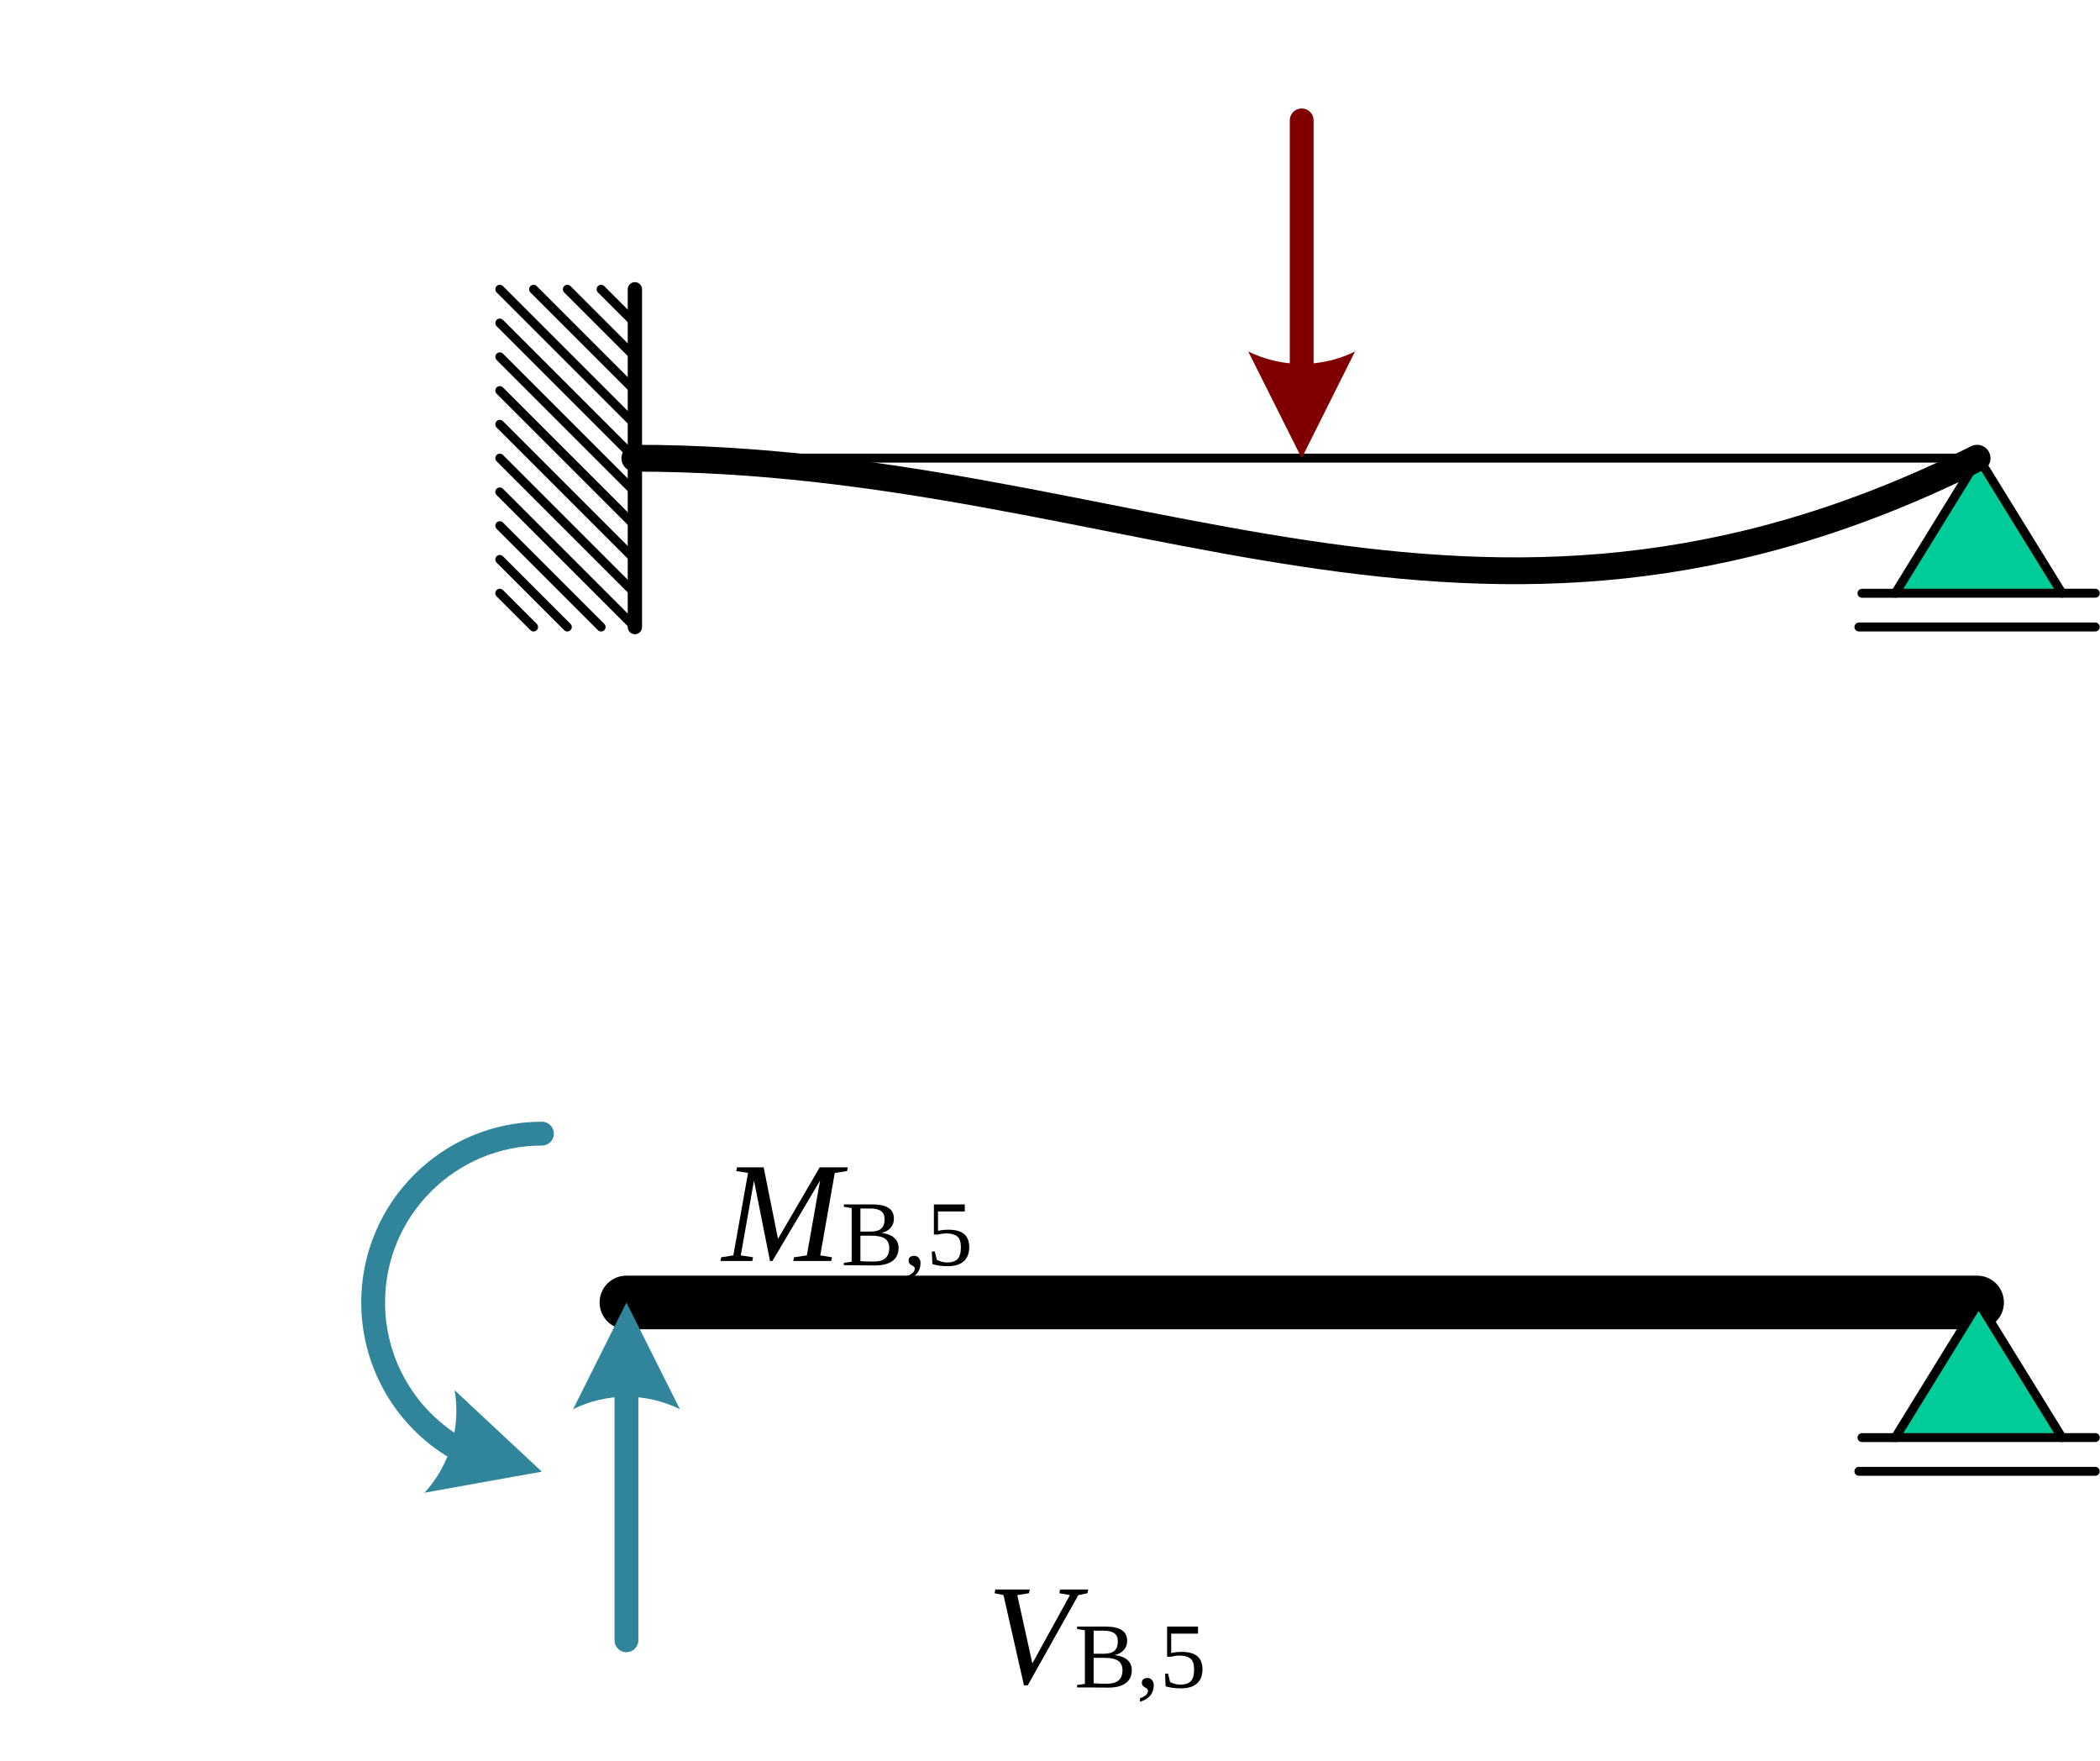
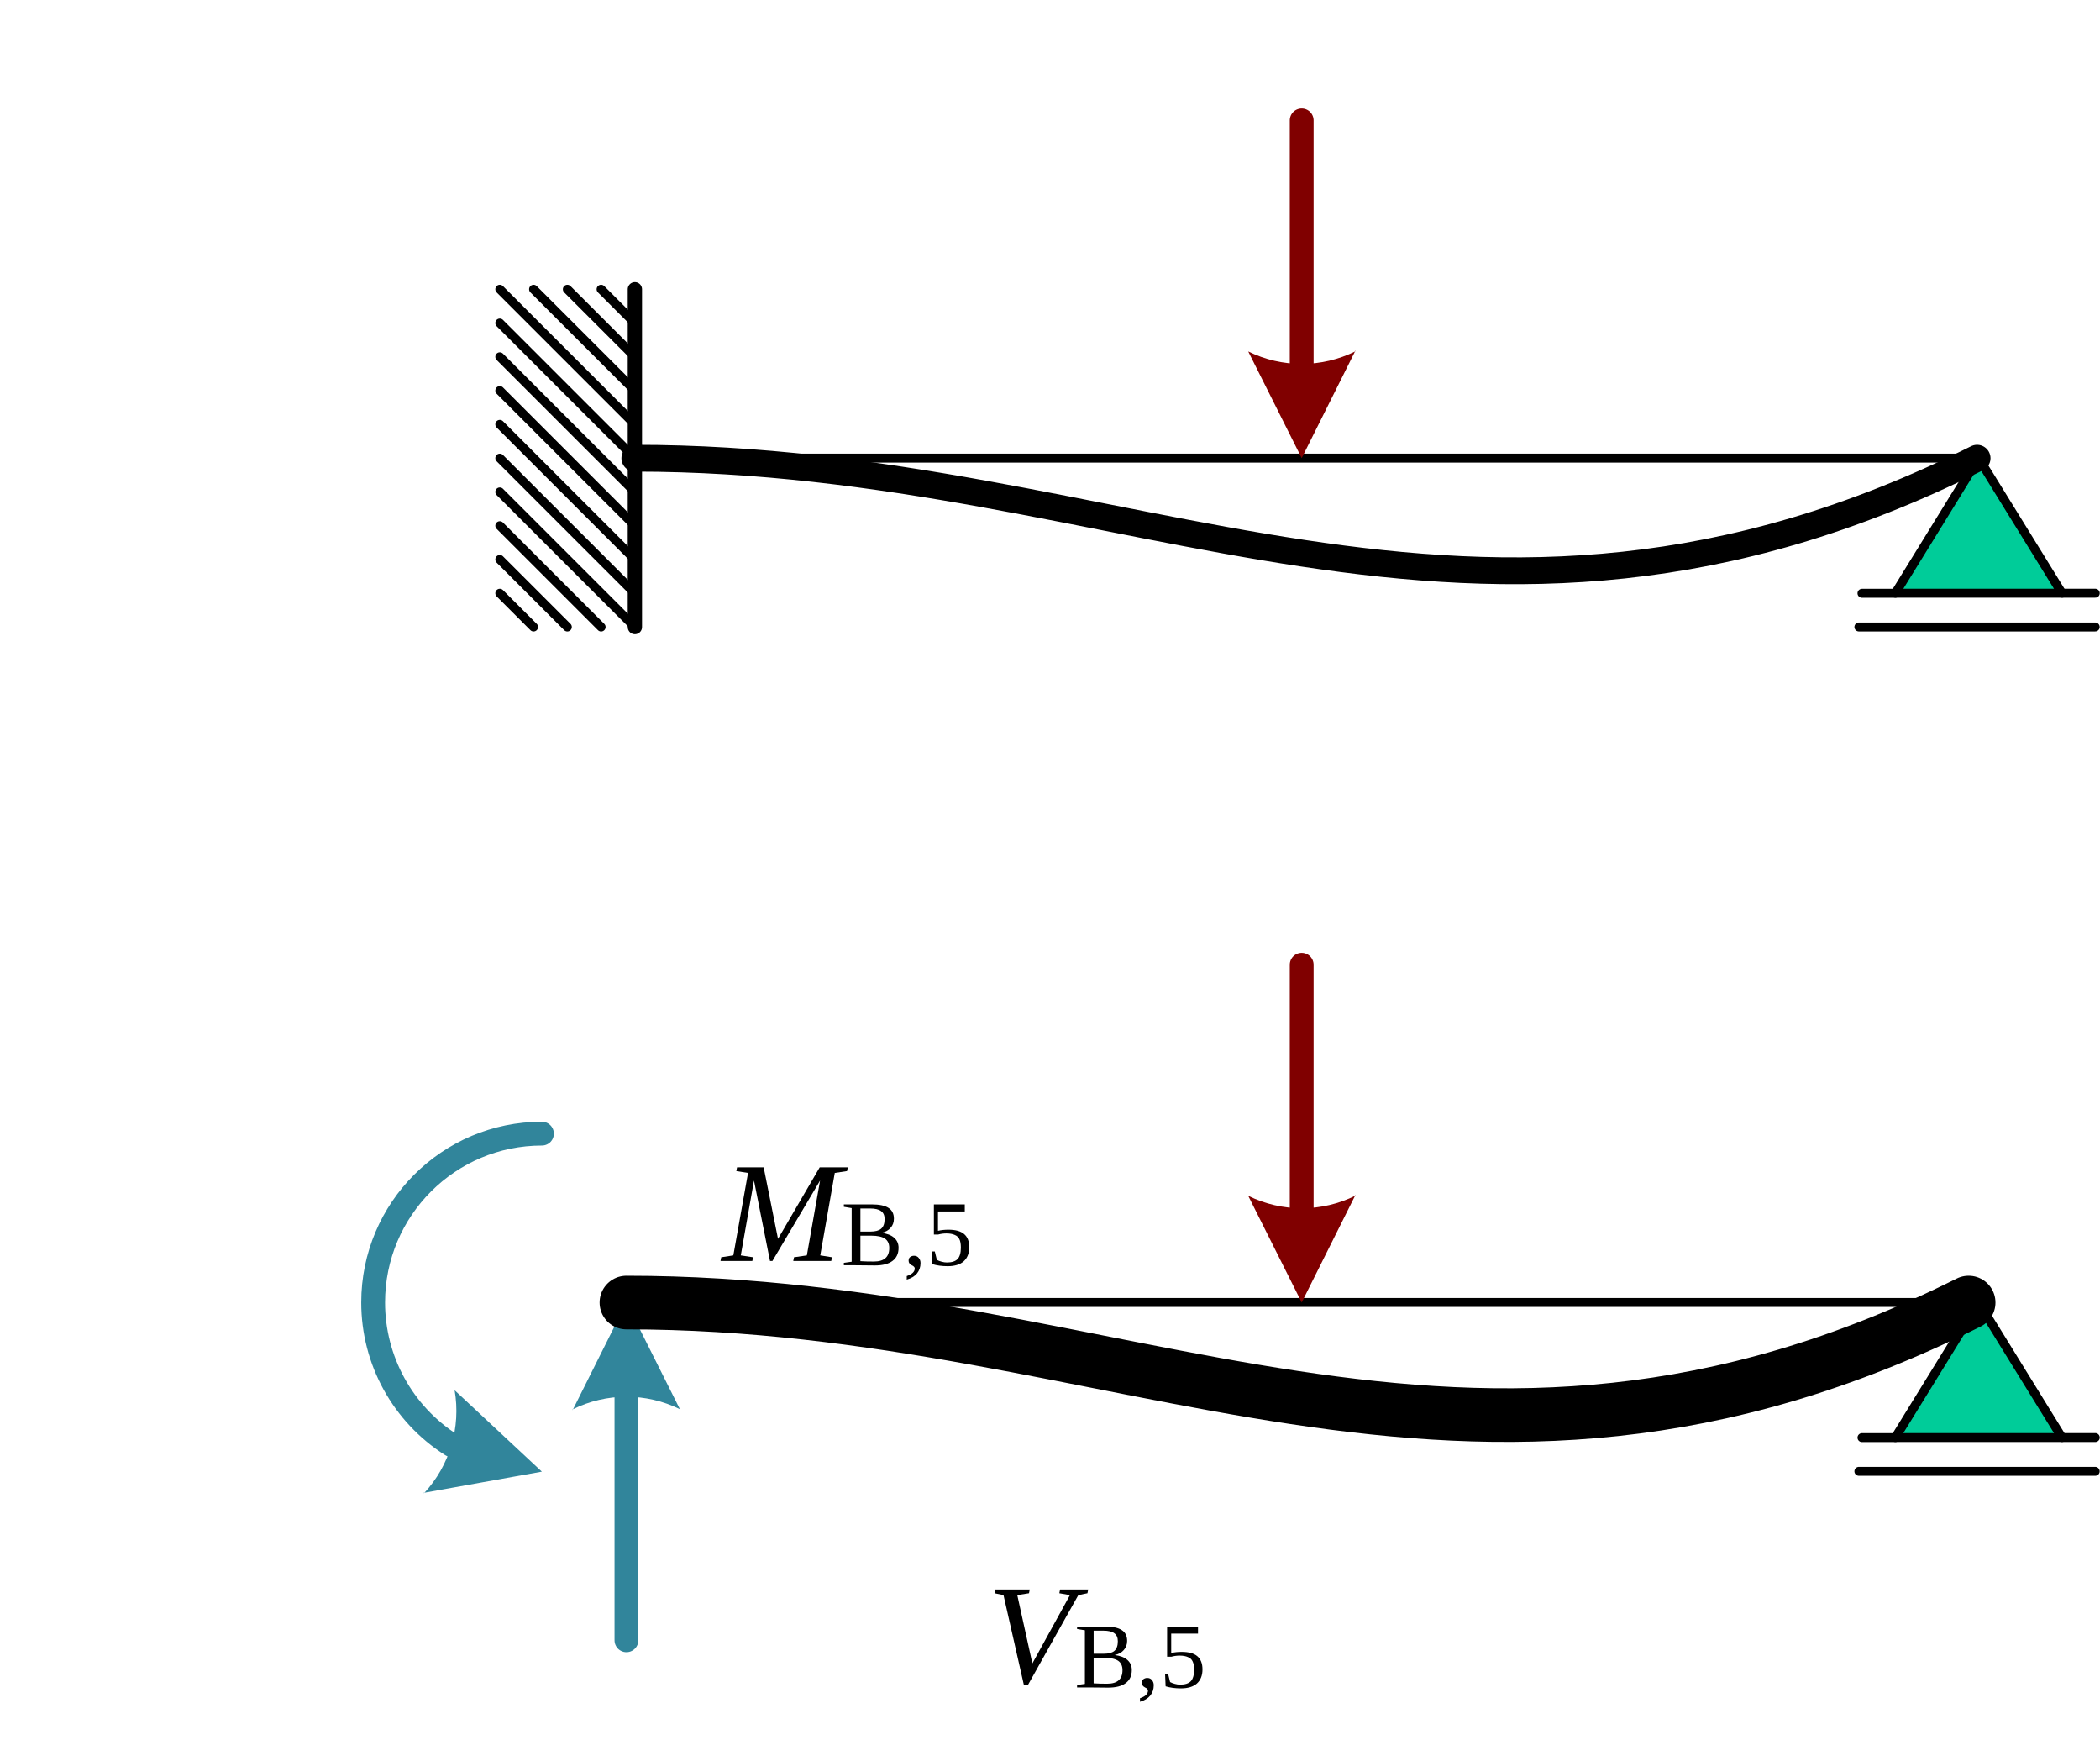
<svg xmlns="http://www.w3.org/2000/svg" xmlns:ns1="http://schemas.microsoft.com/visio/2003/SVGExtensions/" xmlns:xlink="http://www.w3.org/1999/xlink" width="2.448in" height="2.052in" viewBox="0 0 176.243 147.773" xml:space="preserve" color-interpolation-filters="sRGB" class="st14">
  <ns1:documentProperties ns1:langID="1043" ns1:metric="true" ns1:viewMarkup="false" />
  <style type="text/css">
	
		.st1 {stroke:#000000;stroke-linecap:round;stroke-linejoin:round;stroke-width:1.2}
		.st2 {stroke:#000000;stroke-linecap:round;stroke-linejoin:round;stroke-width:0.75}
		.st3 {fill:#00cc99;stroke:#000000;stroke-linecap:round;stroke-linejoin:round;stroke-width:0.75}
		.st4 {stroke:#000000;stroke-linecap:round;stroke-linejoin:round;stroke-width:2.25}
		.st5 {marker-start:url(#mrkr5-68);stroke:#800000;stroke-linecap:round;stroke-linejoin:round;stroke-width:2}
		.st6 {fill:#800000;fill-opacity:1;stroke:#800000;stroke-opacity:1;stroke-width:0.442}
- 		.st7 {stroke:#000000;stroke-linecap:round;stroke-linejoin:round;stroke-width:4.5}
- 		.st8 {marker-start:url(#mrkr5-90);stroke:#31859b;stroke-linecap:round;stroke-linejoin:round;stroke-width:2}
- 		.st9 {fill:#31859b;fill-opacity:1;stroke:#31859b;stroke-opacity:1;stroke-width:0.442}
- 		.st10 {marker-end:url(#mrkr5-96);stroke:#31859b;stroke-linecap:round;stroke-linejoin:round;stroke-width:2}
- 		.st11 {fill:none;stroke:none;stroke-linecap:round;stroke-linejoin:round;stroke-width:0.24}
- 		.st12 {fill:#000000;font-family:Times New Roman;font-size:1em;font-style:italic}
- 		.st13 {baseline-shift:-32.494%;font-size:0.65em;font-style:normal}
+ 		.st7 {marker-start:url(#mrkr5-90);stroke:#31859b;stroke-linecap:round;stroke-linejoin:round;stroke-width:2}
+ 		.st8 {fill:#31859b;fill-opacity:1;stroke:#31859b;stroke-opacity:1;stroke-width:0.442}
+ 		.st9 {marker-end:url(#mrkr5-96);stroke:#31859b;stroke-linecap:round;stroke-linejoin:round;stroke-width:2}
+ 		.st10 {fill:none;stroke:none;stroke-linecap:round;stroke-linejoin:round;stroke-width:0.24}
+ 		.st11 {fill:#000000;font-family:Times New Roman;font-size:1em;font-style:italic}
+ 		.st12 {baseline-shift:-32.494%;font-size:0.65em;font-style:normal}
+ 		.st13 {stroke:#000000;stroke-linecap:round;stroke-linejoin:round;stroke-width:4.5}
		.st14 {fill:none;fill-rule:evenodd;font-size:12px;overflow:visible;stroke-linecap:square;stroke-miterlimit:3}
	
	</style>
  <defs id="Markers">
    <g id="lend5">
      <path d="M 2 1 L 0 0 L 1.981 -0.993 C 1.672 -0.365 1.673 0.373 1.985 1 " style="stroke:none" />
    </g>
    <marker id="mrkr5-68" class="st6" ns1:arrowType="5" ns1:arrowSize="2" ns1:setback="3.775" refX="3.775" orient="auto" markerUnits="strokeWidth" overflow="visible">
      <use xlink:href="#lend5" transform="scale(2.26) " />
    </marker>
-     <marker id="mrkr5-90" class="st9" ns1:arrowType="5" ns1:arrowSize="2" ns1:setback="3.775" refX="3.775" orient="auto" markerUnits="strokeWidth" overflow="visible">
+     <marker id="mrkr5-90" class="st8" ns1:arrowType="5" ns1:arrowSize="2" ns1:setback="3.775" refX="3.775" orient="auto" markerUnits="strokeWidth" overflow="visible">
      <use xlink:href="#lend5" transform="scale(2.26) " />
    </marker>
-     <marker id="mrkr5-96" class="st9" ns1:arrowType="5" ns1:arrowSize="2" ns1:setback="3.775" refX="-3.775" orient="auto" markerUnits="strokeWidth" overflow="visible">
+     <marker id="mrkr5-96" class="st8" ns1:arrowType="5" ns1:arrowSize="2" ns1:setback="3.775" refX="-3.775" orient="auto" markerUnits="strokeWidth" overflow="visible">
      <use xlink:href="#lend5" transform="scale(-2.26,-2.26) " />
    </marker>
  </defs>
  <g ns1:mID="0" ns1:index="1" ns1:groupContext="foregroundPage">
    <ns1:pageProperties ns1:drawingScale="0.0393701" ns1:pageScale="0.0393701" ns1:drawingUnits="24" ns1:shadowOffsetX="8.50394" ns1:shadowOffsetY="-8.50394" />
    <g id="group370-1" transform="translate(41.931,-95.1464)" ns1:mID="370" ns1:groupContext="group">
      <g id="shape371-2" ns1:mID="371" ns1:groupContext="shape" transform="translate(159.112,119.427) rotate(90)">
        <path d="M0 147.77 L28.35 147.77" class="st1" />
      </g>
      <g id="shape372-5" ns1:mID="372" ns1:groupContext="shape" transform="translate(112.995,14.9353) rotate(45)">
        <path d="M0 147.77 L4.01 147.77" class="st2" />
      </g>
      <g id="shape373-8" ns1:mID="373" ns1:groupContext="shape" transform="translate(110.161,14.9353) rotate(45)">
        <path d="M0 147.77 L8.02 147.77" class="st2" />
      </g>
      <g id="shape374-11" ns1:mID="374" ns1:groupContext="shape" transform="translate(107.326,14.9353) rotate(45)">
        <path d="M0 147.77 L12.03 147.77" class="st2" />
      </g>
      <g id="shape375-14" ns1:mID="375" ns1:groupContext="shape" transform="translate(104.491,14.9353) rotate(45)">
        <path d="M0 147.77 L16.04 147.77" class="st2" />
      </g>
      <g id="shape376-17" ns1:mID="376" ns1:groupContext="shape" transform="translate(104.491,17.7699) rotate(45)">
        <path d="M0 147.77 L16.04 147.77" class="st2" />
      </g>
      <g id="shape377-20" ns1:mID="377" ns1:groupContext="shape" transform="translate(104.491,20.6046) rotate(45)">
        <path d="M0 147.77 L16.04 147.77" class="st2" />
      </g>
      <g id="shape378-23" ns1:mID="378" ns1:groupContext="shape" transform="translate(104.491,23.4392) rotate(45)">
        <path d="M0 147.77 L16.04 147.77" class="st2" />
      </g>
      <g id="shape379-26" ns1:mID="379" ns1:groupContext="shape" transform="translate(104.491,26.2739) rotate(45)">
        <path d="M0 147.77 L16.04 147.77" class="st2" />
      </g>
      <g id="shape380-29" ns1:mID="380" ns1:groupContext="shape" transform="translate(104.491,29.1085) rotate(45)">
        <path d="M0 147.77 L16.04 147.77" class="st2" />
      </g>
      <g id="shape381-32" ns1:mID="381" ns1:groupContext="shape" transform="translate(104.491,31.9432) rotate(45)">
        <path d="M0 147.77 L16.04 147.77" class="st2" />
      </g>
      <g id="shape382-35" ns1:mID="382" ns1:groupContext="shape" transform="translate(104.491,34.7778) rotate(45)">
        <path d="M0 147.77 L12.03 147.77" class="st2" />
      </g>
      <g id="shape383-38" ns1:mID="383" ns1:groupContext="shape" transform="translate(104.491,37.6125) rotate(45)">
        <path d="M0 147.77 L8.02 147.77" class="st2" />
      </g>
      <g id="shape384-41" ns1:mID="384" ns1:groupContext="shape" transform="translate(104.491,40.4471) rotate(45)">
        <path d="M0 147.77 L4.01 147.77" class="st2" />
      </g>
    </g>
    <g id="shape385-44" ns1:mID="385" ns1:groupContext="shape" transform="translate(53.2696,-109.32)">
      <path d="M0 147.77 L113.39 147.77" class="st2" />
    </g>
    <g id="group386-47" transform="translate(156.026,-95.1464)" ns1:mID="386" ns1:groupContext="group">
      <g id="group387-48" transform="translate(0.261477,-2.83465)" ns1:mID="387" ns1:groupContext="group">
        <g id="shape388-49" ns1:mID="388" ns1:groupContext="shape" transform="translate(2.79729,0)">
          <path d="M0 147.77 L13.99 147.77 L6.99 136.43 L0 147.77 Z" class="st3" />
        </g>
        <g id="shape389-51" ns1:mID="389" ns1:groupContext="shape" transform="translate(2.79729,295.546) rotate(180)">
          <path d="M0 147.77 L2.8 147.77" class="st2" />
        </g>
        <g id="shape390-54" ns1:mID="390" ns1:groupContext="shape" transform="translate(16.7838,0)">
          <path d="M0 147.77 L2.8 147.77" class="st2" />
        </g>
      </g>
      <g id="shape391-57" ns1:mID="391" ns1:groupContext="shape">
        <path d="M0 147.77 L19.84 147.77" class="st2" />
      </g>
    </g>
    <g id="shape396-60" ns1:mID="396" ns1:groupContext="shape" transform="translate(53.2696,-100.022)">
      <path d="M0 138.48 C41.81 138.48 70.16 159.74 112.68 138.48" class="st4" />
    </g>
    <g id="shape397-63" ns1:mID="397" ns1:groupContext="shape" transform="translate(-38.5192,38.4535) rotate(-90)">
      <path d="M7.55 147.77 L7.91 147.77 L28.35 147.77" class="st5" />
    </g>
    <g id="shape399-69" ns1:mID="399" ns1:groupContext="shape" transform="translate(52.5609,-38.4535)">
-       <path d="M0 147.77 L113.39 147.77" class="st7" />
+       <path d="M0 147.77 L113.39 147.77" class="st2" />
    </g>
    <g id="group400-72" transform="translate(156.026,-24.2803)" ns1:mID="400" ns1:groupContext="group">
      <g id="group401-73" transform="translate(0.261477,-2.83465)" ns1:mID="401" ns1:groupContext="group">
        <g id="shape402-74" ns1:mID="402" ns1:groupContext="shape" transform="translate(2.79729,0)">
          <path d="M0 147.77 L13.99 147.77 L6.99 136.43 L0 147.77 Z" class="st3" />
        </g>
        <g id="shape403-76" ns1:mID="403" ns1:groupContext="shape" transform="translate(2.79729,295.546) rotate(180)">
          <path d="M0 147.77 L2.8 147.77" class="st2" />
        </g>
        <g id="shape404-79" ns1:mID="404" ns1:groupContext="shape" transform="translate(16.7838,0)">
          <path d="M0 147.77 L2.8 147.77" class="st2" />
        </g>
      </g>
      <g id="shape405-82" ns1:mID="405" ns1:groupContext="shape">
        <path d="M0 147.77 L19.84 147.77" class="st2" />
      </g>
    </g>
    <g id="shape409-85" ns1:mID="409" ns1:groupContext="shape" transform="translate(200.334,109.32) rotate(90)">
-       <path d="M7.55 147.77 L7.91 147.77 L28.35 147.77" class="st8" />
+       <path d="M7.55 147.77 L7.91 147.77 L28.35 147.77" class="st7" />
    </g>
    <g id="shape410-91" ns1:mID="410" ns1:groupContext="shape" transform="translate(-102.299,95.1464) rotate(-90) scale(-1,1)">
-       <path d="M-0 147.77 A14.173 14.173 0 0 1 14.17 133.6 A14.173 14.173 0 0 1 26.14 140.18 L26.24 140.52" class="st10" />
+       <path d="M-0 147.77 A14.173 14.173 0 0 1 14.17 133.6 A14.173 14.173 0 0 1 26.14 140.18 L26.24 140.52" class="st9" />
    </g>
    <g id="shape411-97" ns1:mID="411" ns1:groupContext="shape" transform="translate(0.12,-38.4535)">
      <ns1:textBlock ns1:margins="rect(4,4,4,4)" ns1:tabSpace="42.5197" />
      <ns1:textRect cx="17.008" cy="140.686" width="34.02" height="14.173" />
-       <rect x="0" y="133.6" width="34.016" height="14.173" class="st11" />
-       <text x="6.48" y="144.29" class="st12" ns1:langID="1043">
+       <rect x="0" y="133.6" width="34.016" height="14.173" class="st10" />
+       <text x="6.48" y="144.29" class="st11" ns1:langID="1043">
        <ns1:paragraph ns1:horizAlign="1" />
-         <ns1:tabList />M<tspan dy="-0.279em" class="st13" ns1:baseFontSize="12">B,5</tspan>
+         <ns1:tabList />M<tspan dy="-0.279em" class="st12" ns1:baseFontSize="12">B,5</tspan>
      </text>
    </g>
    <g id="shape412-101" ns1:mID="412" ns1:groupContext="shape" transform="translate(24.2145,-3.02041)">
      <ns1:textBlock ns1:margins="rect(4,4,4,4)" ns1:tabSpace="42.5197" />
      <ns1:textRect cx="13.819" cy="140.686" width="27.64" height="14.173" />
-       <rect x="0" y="133.6" width="27.638" height="14.173" class="st11" />
-       <text x="4.63" y="144.29" class="st12" ns1:langID="1043">
+       <rect x="0" y="133.6" width="27.638" height="14.173" class="st10" />
+       <text x="4.63" y="144.29" class="st11" ns1:langID="1043">
        <ns1:paragraph ns1:horizAlign="1" />
-         <ns1:tabList />V<tspan dy="-0.279em" class="st13" ns1:baseFontSize="12">B,5</tspan>
+         <ns1:tabList />V<tspan dy="-0.279em" class="st12" ns1:baseFontSize="12">B,5</tspan>
      </text>
+     </g>
+     <g id="shape919-105" ns1:mID="919" ns1:groupContext="shape" transform="translate(52.5609,-29.1562)">
+       <path d="M0 138.48 C41.81 138.48 70.16 159.74 112.68 138.48" class="st13" />
+     </g>
+     <g id="shape923-108" ns1:mID="923" ns1:groupContext="shape" transform="translate(-38.5193,109.32) rotate(-90)">
+       <path d="M7.55 147.77 L7.91 147.77 L28.35 147.77" class="st5" />
    </g>
  </g>
</svg>
